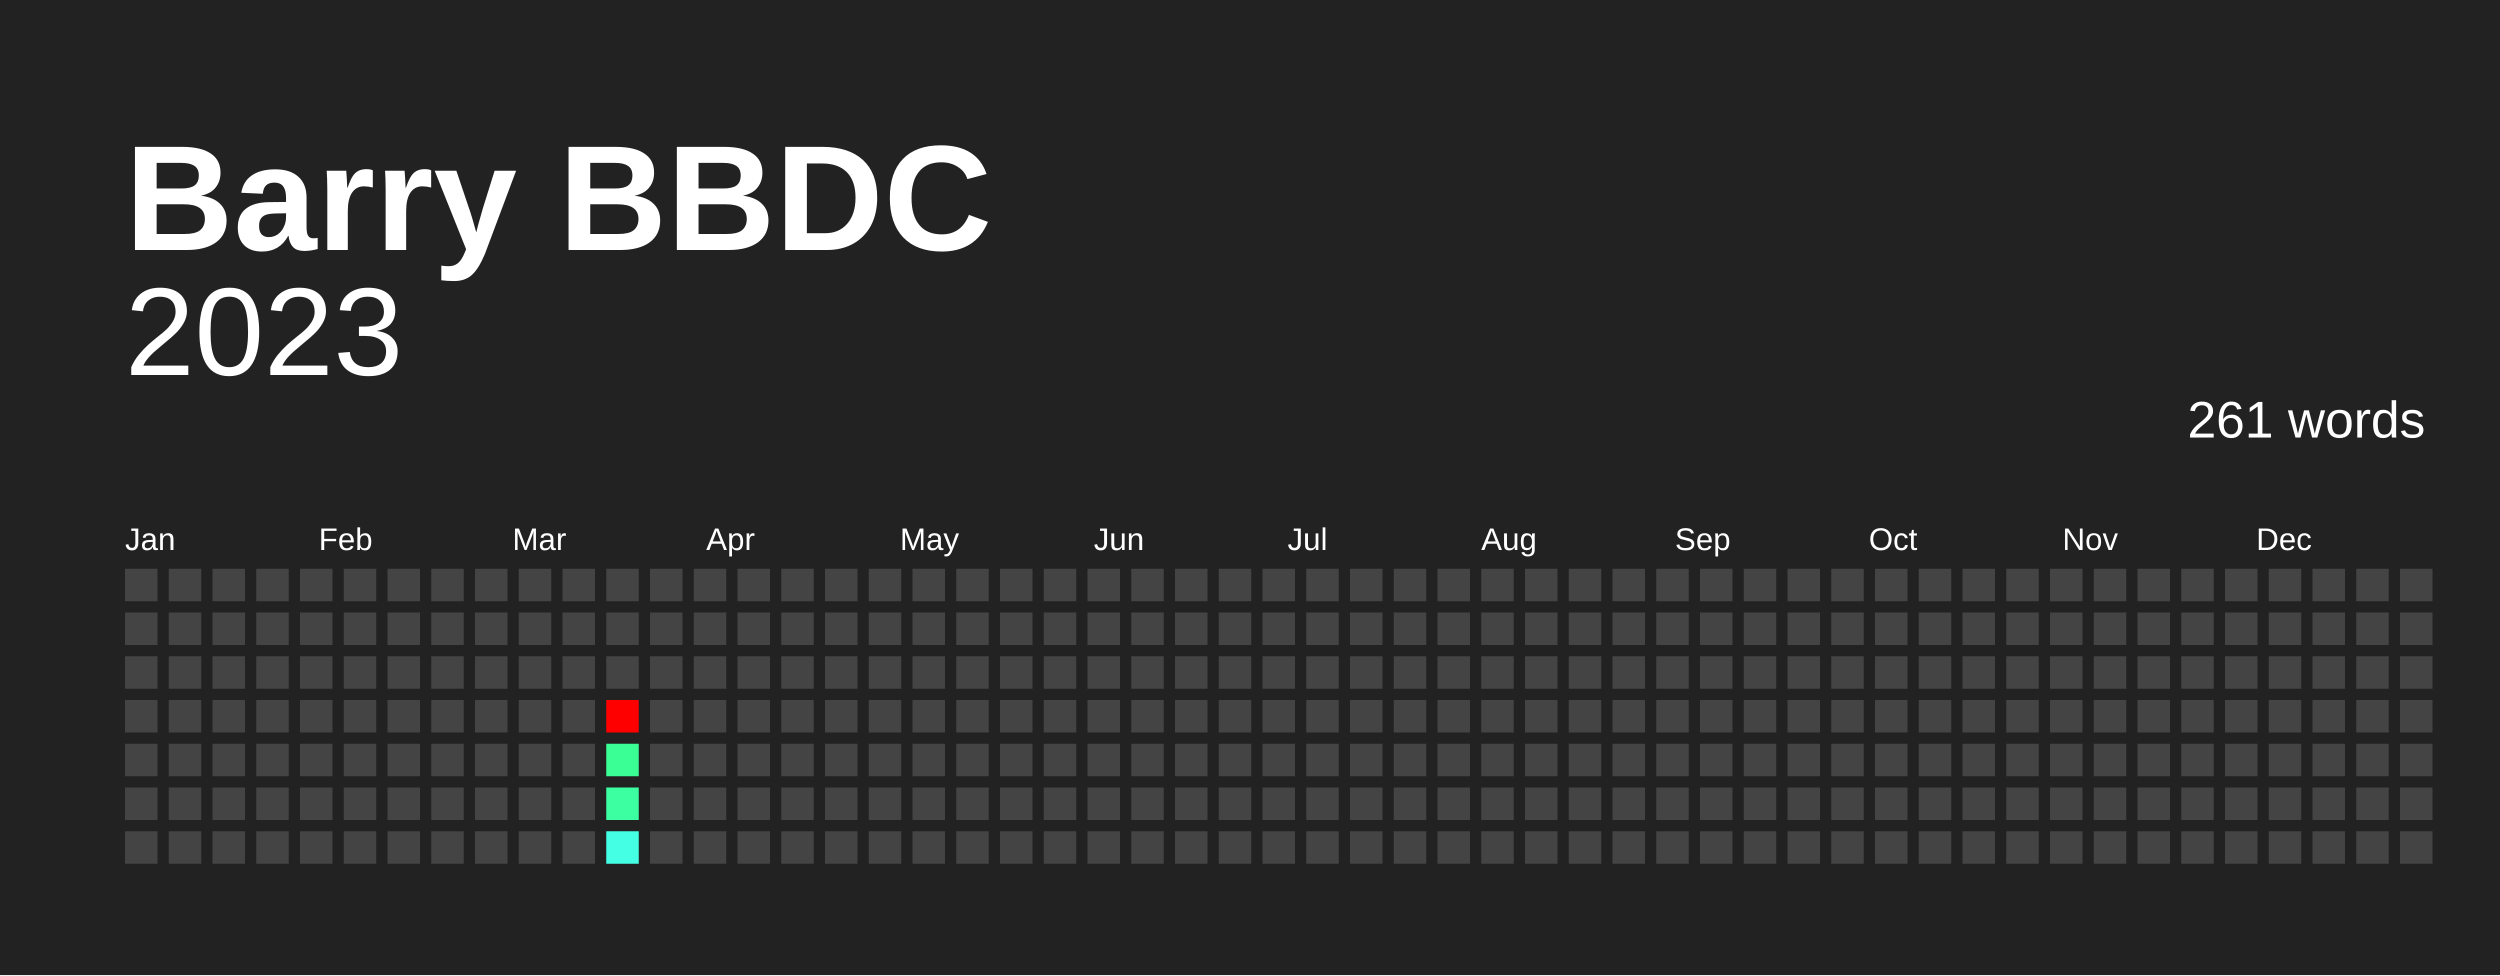
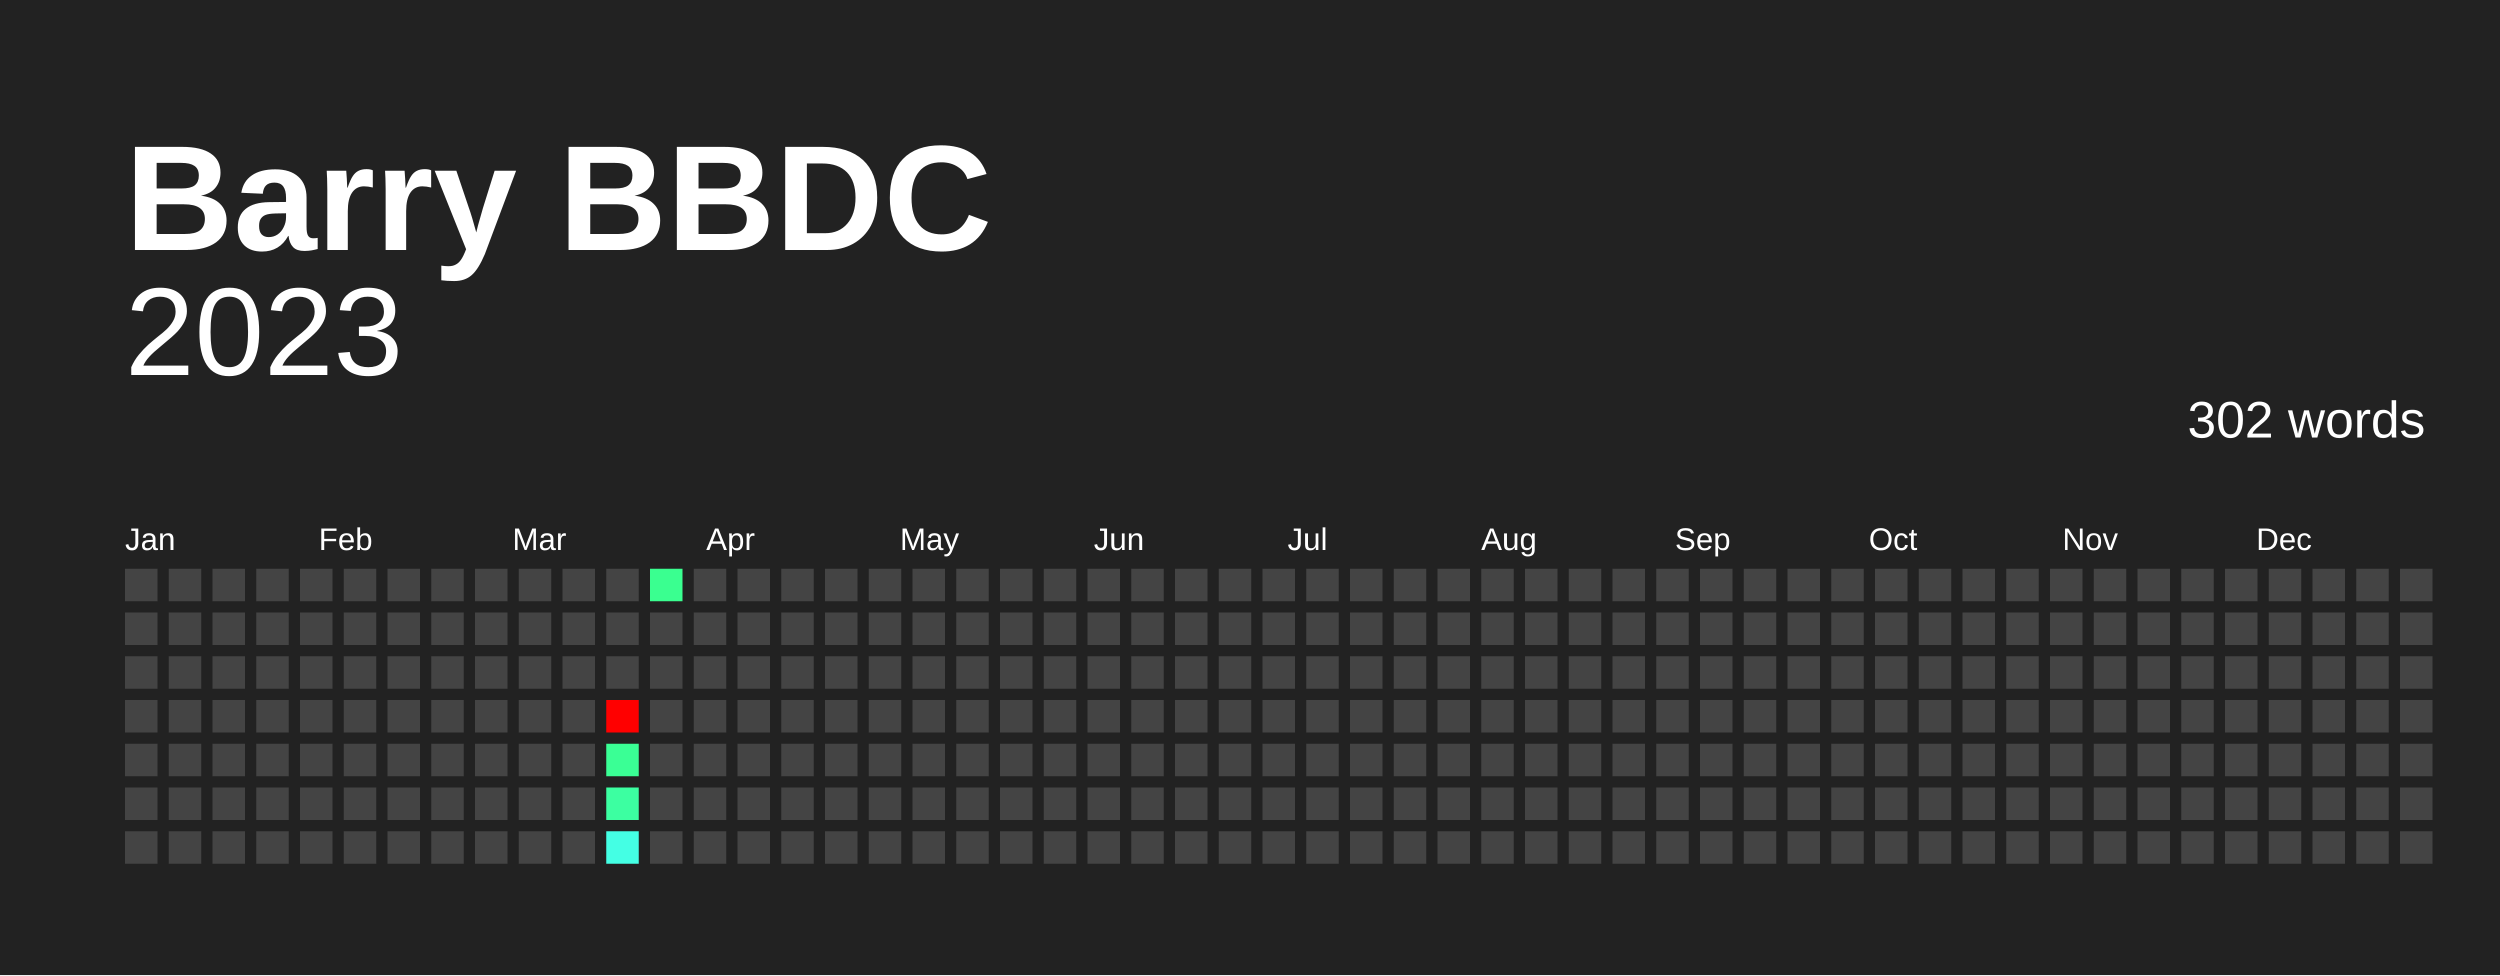
<svg xmlns="http://www.w3.org/2000/svg" baseProfile="full" height="78mm" version="1.1" viewBox="0,0,200,78" width="200mm">
  <defs />
  <rect fill="#222222" height="78" width="200" x="0" y="0" />
  <text fill="#FFFFFF" style="font-size:12px; font-family:Arial; font-weight:bold;" x="10" y="20">Barry BBDC</text>
  <text alignment-baseline="hanging" fill="#FFFFFF" style="font-size:10.0px; font-family:Arial;" x="10" y="30">2023</text>
-   <text alignment-baseline="hanging" fill="#FFFFFF" style="font-size:4.125px; font-family:Arial;" x="175" y="35">261 words</text>
+   <text alignment-baseline="hanging" fill="#FFFFFF" style="font-size:4.125px; font-family:Arial;" x="175" y="35">302 words</text>
  <text fill="#FFFFFF" style="font-size:2.5px; font-family:Arial" x="10.0" y="44">Jan</text>
  <text fill="#FFFFFF" style="font-size:2.5px; font-family:Arial" x="25.5" y="44">Feb</text>
  <text fill="#FFFFFF" style="font-size:2.5px; font-family:Arial" x="41.0" y="44">Mar</text>
  <text fill="#FFFFFF" style="font-size:2.5px; font-family:Arial" x="56.5" y="44">Apr</text>
  <text fill="#FFFFFF" style="font-size:2.5px; font-family:Arial" x="72.0" y="44">May</text>
  <text fill="#FFFFFF" style="font-size:2.5px; font-family:Arial" x="87.5" y="44">Jun</text>
  <text fill="#FFFFFF" style="font-size:2.5px; font-family:Arial" x="103.0" y="44">Jul</text>
  <text fill="#FFFFFF" style="font-size:2.5px; font-family:Arial" x="118.5" y="44">Aug</text>
  <text fill="#FFFFFF" style="font-size:2.5px; font-family:Arial" x="134.0" y="44">Sep</text>
  <text fill="#FFFFFF" style="font-size:2.5px; font-family:Arial" x="149.5" y="44">Oct</text>
  <text fill="#FFFFFF" style="font-size:2.5px; font-family:Arial" x="165.0" y="44">Nov</text>
  <text fill="#FFFFFF" style="font-size:2.5px; font-family:Arial" x="180.5" y="44">Dec</text>
  <rect fill="#444444" height="2.6" width="2.6" x="10.0" y="45.5" />
  <rect fill="#444444" height="2.6" width="2.6" x="10.0" y="49.0" />
  <rect fill="#444444" height="2.6" width="2.6" x="10.0" y="52.5" />
  <rect fill="#444444" height="2.6" width="2.6" x="10.0" y="56.0" />
  <rect fill="#444444" height="2.6" width="2.6" x="10.0" y="59.5" />
  <rect fill="#444444" height="2.6" width="2.6" x="10.0" y="63.0" />
  <rect fill="#444444" height="2.6" width="2.6" x="10.0" y="66.5" />
  <rect fill="#444444" height="2.6" width="2.6" x="13.5" y="45.5" />
  <rect fill="#444444" height="2.6" width="2.6" x="13.5" y="49.0" />
  <rect fill="#444444" height="2.6" width="2.6" x="13.5" y="52.5" />
  <rect fill="#444444" height="2.6" width="2.6" x="13.5" y="56.0" />
  <rect fill="#444444" height="2.6" width="2.6" x="13.5" y="59.5" />
  <rect fill="#444444" height="2.6" width="2.6" x="13.5" y="63.0" />
  <rect fill="#444444" height="2.6" width="2.6" x="13.5" y="66.5" />
  <rect fill="#444444" height="2.6" width="2.6" x="17.0" y="45.5" />
  <rect fill="#444444" height="2.6" width="2.6" x="17.0" y="49.0" />
  <rect fill="#444444" height="2.6" width="2.6" x="17.0" y="52.5" />
  <rect fill="#444444" height="2.6" width="2.6" x="17.0" y="56.0" />
  <rect fill="#444444" height="2.6" width="2.6" x="17.0" y="59.5" />
  <rect fill="#444444" height="2.6" width="2.6" x="17.0" y="63.0" />
  <rect fill="#444444" height="2.6" width="2.6" x="17.0" y="66.5" />
  <rect fill="#444444" height="2.6" width="2.6" x="20.5" y="45.5" />
  <rect fill="#444444" height="2.6" width="2.6" x="20.5" y="49.0" />
  <rect fill="#444444" height="2.6" width="2.6" x="20.5" y="52.5" />
  <rect fill="#444444" height="2.6" width="2.6" x="20.5" y="56.0" />
  <rect fill="#444444" height="2.6" width="2.6" x="20.5" y="59.5" />
  <rect fill="#444444" height="2.6" width="2.6" x="20.5" y="63.0" />
  <rect fill="#444444" height="2.6" width="2.6" x="20.5" y="66.5" />
  <rect fill="#444444" height="2.6" width="2.6" x="24.0" y="45.5" />
  <rect fill="#444444" height="2.6" width="2.6" x="24.0" y="49.0" />
  <rect fill="#444444" height="2.6" width="2.6" x="24.0" y="52.5" />
  <rect fill="#444444" height="2.6" width="2.6" x="24.0" y="56.0" />
  <rect fill="#444444" height="2.6" width="2.6" x="24.0" y="59.5" />
  <rect fill="#444444" height="2.6" width="2.6" x="24.0" y="63.0" />
  <rect fill="#444444" height="2.6" width="2.6" x="24.0" y="66.5" />
  <rect fill="#444444" height="2.6" width="2.6" x="27.5" y="45.5" />
  <rect fill="#444444" height="2.6" width="2.6" x="27.5" y="49.0" />
  <rect fill="#444444" height="2.6" width="2.6" x="27.5" y="52.5" />
  <rect fill="#444444" height="2.6" width="2.6" x="27.5" y="56.0" />
  <rect fill="#444444" height="2.6" width="2.6" x="27.5" y="59.5" />
  <rect fill="#444444" height="2.6" width="2.6" x="27.5" y="63.0" />
  <rect fill="#444444" height="2.6" width="2.6" x="27.5" y="66.5" />
  <rect fill="#444444" height="2.6" width="2.6" x="31.0" y="45.5" />
  <rect fill="#444444" height="2.6" width="2.6" x="31.0" y="49.0" />
  <rect fill="#444444" height="2.6" width="2.6" x="31.0" y="52.5" />
  <rect fill="#444444" height="2.6" width="2.6" x="31.0" y="56.0" />
  <rect fill="#444444" height="2.6" width="2.6" x="31.0" y="59.5" />
  <rect fill="#444444" height="2.6" width="2.6" x="31.0" y="63.0" />
  <rect fill="#444444" height="2.6" width="2.6" x="31.0" y="66.5" />
  <rect fill="#444444" height="2.6" width="2.6" x="34.5" y="45.5" />
  <rect fill="#444444" height="2.6" width="2.6" x="34.5" y="49.0" />
  <rect fill="#444444" height="2.6" width="2.6" x="34.5" y="52.5" />
  <rect fill="#444444" height="2.6" width="2.6" x="34.5" y="56.0" />
  <rect fill="#444444" height="2.6" width="2.6" x="34.5" y="59.5" />
  <rect fill="#444444" height="2.6" width="2.6" x="34.5" y="63.0" />
  <rect fill="#444444" height="2.6" width="2.6" x="34.5" y="66.5" />
  <rect fill="#444444" height="2.6" width="2.6" x="38.0" y="45.5" />
  <rect fill="#444444" height="2.6" width="2.6" x="38.0" y="49.0" />
  <rect fill="#444444" height="2.6" width="2.6" x="38.0" y="52.5" />
  <rect fill="#444444" height="2.6" width="2.6" x="38.0" y="56.0" />
  <rect fill="#444444" height="2.6" width="2.6" x="38.0" y="59.5" />
  <rect fill="#444444" height="2.6" width="2.6" x="38.0" y="63.0" />
  <rect fill="#444444" height="2.6" width="2.6" x="38.0" y="66.5" />
  <rect fill="#444444" height="2.6" width="2.6" x="41.5" y="45.5" />
  <rect fill="#444444" height="2.6" width="2.6" x="41.5" y="49.0" />
  <rect fill="#444444" height="2.6" width="2.6" x="41.5" y="52.5" />
  <rect fill="#444444" height="2.6" width="2.6" x="41.5" y="56.0" />
  <rect fill="#444444" height="2.6" width="2.6" x="41.5" y="59.5" />
  <rect fill="#444444" height="2.6" width="2.6" x="41.5" y="63.0" />
  <rect fill="#444444" height="2.6" width="2.6" x="41.5" y="66.5" />
  <rect fill="#444444" height="2.6" width="2.6" x="45.0" y="45.5" />
  <rect fill="#444444" height="2.6" width="2.6" x="45.0" y="49.0" />
  <rect fill="#444444" height="2.6" width="2.6" x="45.0" y="52.5" />
  <rect fill="#444444" height="2.6" width="2.6" x="45.0" y="56.0" />
  <rect fill="#444444" height="2.6" width="2.6" x="45.0" y="59.5" />
  <rect fill="#444444" height="2.6" width="2.6" x="45.0" y="63.0" />
  <rect fill="#444444" height="2.6" width="2.6" x="45.0" y="66.5" />
  <rect fill="#444444" height="2.6" width="2.6" x="48.5" y="45.5" />
  <rect fill="#444444" height="2.6" width="2.6" x="48.5" y="49.0" />
  <rect fill="#444444" height="2.6" width="2.6" x="48.5" y="52.5" />
  <rect fill="red" height="2.6" width="2.6" x="48.5" y="56.0" />
  <rect fill="#3aff95" height="2.6" width="2.6" x="48.5" y="59.5" />
  <rect fill="#3cffa1" height="2.6" width="2.6" x="48.5" y="63.0" />
  <rect fill="#44ffe4" height="2.6" width="2.6" x="48.5" y="66.5" />
-   <rect fill="#444444" height="2.6" width="2.6" x="52.0" y="45.5" />
+   <rect fill="#3aff90" height="2.6" width="2.6" x="52.0" y="45.5" />
  <rect fill="#444444" height="2.6" width="2.6" x="52.0" y="49.0" />
  <rect fill="#444444" height="2.6" width="2.6" x="52.0" y="52.5" />
  <rect fill="#444444" height="2.6" width="2.6" x="52.0" y="56.0" />
  <rect fill="#444444" height="2.6" width="2.6" x="52.0" y="59.5" />
  <rect fill="#444444" height="2.6" width="2.6" x="52.0" y="63.0" />
  <rect fill="#444444" height="2.6" width="2.6" x="52.0" y="66.5" />
  <rect fill="#444444" height="2.6" width="2.6" x="55.5" y="45.5" />
  <rect fill="#444444" height="2.6" width="2.6" x="55.5" y="49.0" />
  <rect fill="#444444" height="2.6" width="2.6" x="55.5" y="52.5" />
  <rect fill="#444444" height="2.6" width="2.6" x="55.5" y="56.0" />
  <rect fill="#444444" height="2.6" width="2.6" x="55.5" y="59.5" />
  <rect fill="#444444" height="2.6" width="2.6" x="55.5" y="63.0" />
  <rect fill="#444444" height="2.6" width="2.6" x="55.5" y="66.5" />
  <rect fill="#444444" height="2.6" width="2.6" x="59.0" y="45.5" />
  <rect fill="#444444" height="2.6" width="2.6" x="59.0" y="49.0" />
  <rect fill="#444444" height="2.6" width="2.6" x="59.0" y="52.5" />
  <rect fill="#444444" height="2.6" width="2.6" x="59.0" y="56.0" />
  <rect fill="#444444" height="2.6" width="2.6" x="59.0" y="59.5" />
  <rect fill="#444444" height="2.6" width="2.6" x="59.0" y="63.0" />
  <rect fill="#444444" height="2.6" width="2.6" x="59.0" y="66.5" />
  <rect fill="#444444" height="2.6" width="2.6" x="62.5" y="45.5" />
  <rect fill="#444444" height="2.6" width="2.6" x="62.5" y="49.0" />
  <rect fill="#444444" height="2.6" width="2.6" x="62.5" y="52.5" />
  <rect fill="#444444" height="2.6" width="2.6" x="62.5" y="56.0" />
  <rect fill="#444444" height="2.6" width="2.6" x="62.5" y="59.5" />
  <rect fill="#444444" height="2.6" width="2.6" x="62.5" y="63.0" />
  <rect fill="#444444" height="2.6" width="2.6" x="62.5" y="66.5" />
  <rect fill="#444444" height="2.6" width="2.6" x="66.0" y="45.5" />
  <rect fill="#444444" height="2.6" width="2.6" x="66.0" y="49.0" />
  <rect fill="#444444" height="2.6" width="2.6" x="66.0" y="52.5" />
  <rect fill="#444444" height="2.6" width="2.6" x="66.0" y="56.0" />
  <rect fill="#444444" height="2.6" width="2.6" x="66.0" y="59.5" />
  <rect fill="#444444" height="2.6" width="2.6" x="66.0" y="63.0" />
  <rect fill="#444444" height="2.6" width="2.6" x="66.0" y="66.5" />
  <rect fill="#444444" height="2.6" width="2.6" x="69.5" y="45.5" />
  <rect fill="#444444" height="2.6" width="2.6" x="69.5" y="49.0" />
  <rect fill="#444444" height="2.6" width="2.6" x="69.5" y="52.5" />
  <rect fill="#444444" height="2.6" width="2.6" x="69.5" y="56.0" />
  <rect fill="#444444" height="2.6" width="2.6" x="69.5" y="59.5" />
  <rect fill="#444444" height="2.6" width="2.6" x="69.5" y="63.0" />
  <rect fill="#444444" height="2.6" width="2.6" x="69.5" y="66.5" />
  <rect fill="#444444" height="2.6" width="2.6" x="73.0" y="45.5" />
  <rect fill="#444444" height="2.6" width="2.6" x="73.0" y="49.0" />
  <rect fill="#444444" height="2.6" width="2.6" x="73.0" y="52.5" />
  <rect fill="#444444" height="2.6" width="2.6" x="73.0" y="56.0" />
  <rect fill="#444444" height="2.6" width="2.6" x="73.0" y="59.5" />
  <rect fill="#444444" height="2.6" width="2.6" x="73.0" y="63.0" />
  <rect fill="#444444" height="2.6" width="2.6" x="73.0" y="66.5" />
  <rect fill="#444444" height="2.6" width="2.6" x="76.5" y="45.5" />
  <rect fill="#444444" height="2.6" width="2.6" x="76.5" y="49.0" />
  <rect fill="#444444" height="2.6" width="2.6" x="76.5" y="52.5" />
  <rect fill="#444444" height="2.6" width="2.6" x="76.5" y="56.0" />
  <rect fill="#444444" height="2.6" width="2.6" x="76.5" y="59.5" />
  <rect fill="#444444" height="2.6" width="2.6" x="76.5" y="63.0" />
  <rect fill="#444444" height="2.6" width="2.6" x="76.5" y="66.5" />
  <rect fill="#444444" height="2.6" width="2.6" x="80.0" y="45.5" />
  <rect fill="#444444" height="2.6" width="2.6" x="80.0" y="49.0" />
  <rect fill="#444444" height="2.6" width="2.6" x="80.0" y="52.5" />
  <rect fill="#444444" height="2.6" width="2.6" x="80.0" y="56.0" />
  <rect fill="#444444" height="2.6" width="2.6" x="80.0" y="59.5" />
  <rect fill="#444444" height="2.6" width="2.6" x="80.0" y="63.0" />
  <rect fill="#444444" height="2.6" width="2.6" x="80.0" y="66.5" />
  <rect fill="#444444" height="2.6" width="2.6" x="83.5" y="45.5" />
  <rect fill="#444444" height="2.6" width="2.6" x="83.5" y="49.0" />
  <rect fill="#444444" height="2.6" width="2.6" x="83.5" y="52.5" />
  <rect fill="#444444" height="2.6" width="2.6" x="83.5" y="56.0" />
  <rect fill="#444444" height="2.6" width="2.6" x="83.5" y="59.5" />
  <rect fill="#444444" height="2.6" width="2.6" x="83.5" y="63.0" />
  <rect fill="#444444" height="2.6" width="2.6" x="83.5" y="66.5" />
  <rect fill="#444444" height="2.6" width="2.6" x="87.0" y="45.5" />
  <rect fill="#444444" height="2.6" width="2.6" x="87.0" y="49.0" />
  <rect fill="#444444" height="2.6" width="2.6" x="87.0" y="52.5" />
  <rect fill="#444444" height="2.6" width="2.6" x="87.0" y="56.0" />
  <rect fill="#444444" height="2.6" width="2.6" x="87.0" y="59.5" />
  <rect fill="#444444" height="2.6" width="2.6" x="87.0" y="63.0" />
  <rect fill="#444444" height="2.6" width="2.6" x="87.0" y="66.5" />
  <rect fill="#444444" height="2.6" width="2.6" x="90.5" y="45.5" />
  <rect fill="#444444" height="2.6" width="2.6" x="90.5" y="49.0" />
  <rect fill="#444444" height="2.6" width="2.6" x="90.5" y="52.5" />
  <rect fill="#444444" height="2.6" width="2.6" x="90.5" y="56.0" />
  <rect fill="#444444" height="2.6" width="2.6" x="90.5" y="59.5" />
  <rect fill="#444444" height="2.6" width="2.6" x="90.5" y="63.0" />
  <rect fill="#444444" height="2.6" width="2.6" x="90.5" y="66.5" />
  <rect fill="#444444" height="2.6" width="2.6" x="94.0" y="45.5" />
  <rect fill="#444444" height="2.6" width="2.6" x="94.0" y="49.0" />
  <rect fill="#444444" height="2.6" width="2.6" x="94.0" y="52.5" />
  <rect fill="#444444" height="2.6" width="2.6" x="94.0" y="56.0" />
  <rect fill="#444444" height="2.6" width="2.6" x="94.0" y="59.5" />
  <rect fill="#444444" height="2.6" width="2.6" x="94.0" y="63.0" />
  <rect fill="#444444" height="2.6" width="2.6" x="94.0" y="66.5" />
  <rect fill="#444444" height="2.6" width="2.6" x="97.5" y="45.5" />
  <rect fill="#444444" height="2.6" width="2.6" x="97.5" y="49.0" />
  <rect fill="#444444" height="2.6" width="2.6" x="97.5" y="52.5" />
  <rect fill="#444444" height="2.6" width="2.6" x="97.5" y="56.0" />
  <rect fill="#444444" height="2.6" width="2.6" x="97.5" y="59.5" />
  <rect fill="#444444" height="2.6" width="2.6" x="97.5" y="63.0" />
  <rect fill="#444444" height="2.6" width="2.6" x="97.5" y="66.5" />
  <rect fill="#444444" height="2.6" width="2.6" x="101.0" y="45.5" />
  <rect fill="#444444" height="2.6" width="2.6" x="101.0" y="49.0" />
  <rect fill="#444444" height="2.6" width="2.6" x="101.0" y="52.5" />
  <rect fill="#444444" height="2.6" width="2.6" x="101.0" y="56.0" />
  <rect fill="#444444" height="2.6" width="2.6" x="101.0" y="59.5" />
  <rect fill="#444444" height="2.6" width="2.6" x="101.0" y="63.0" />
  <rect fill="#444444" height="2.6" width="2.6" x="101.0" y="66.5" />
  <rect fill="#444444" height="2.6" width="2.6" x="104.5" y="45.5" />
  <rect fill="#444444" height="2.6" width="2.6" x="104.5" y="49.0" />
  <rect fill="#444444" height="2.6" width="2.6" x="104.5" y="52.5" />
  <rect fill="#444444" height="2.6" width="2.6" x="104.5" y="56.0" />
  <rect fill="#444444" height="2.6" width="2.6" x="104.5" y="59.5" />
  <rect fill="#444444" height="2.6" width="2.6" x="104.5" y="63.0" />
  <rect fill="#444444" height="2.6" width="2.6" x="104.5" y="66.5" />
  <rect fill="#444444" height="2.6" width="2.6" x="108.0" y="45.5" />
  <rect fill="#444444" height="2.6" width="2.6" x="108.0" y="49.0" />
  <rect fill="#444444" height="2.6" width="2.6" x="108.0" y="52.5" />
  <rect fill="#444444" height="2.6" width="2.6" x="108.0" y="56.0" />
  <rect fill="#444444" height="2.6" width="2.6" x="108.0" y="59.5" />
  <rect fill="#444444" height="2.6" width="2.6" x="108.0" y="63.0" />
  <rect fill="#444444" height="2.6" width="2.6" x="108.0" y="66.5" />
  <rect fill="#444444" height="2.6" width="2.6" x="111.5" y="45.5" />
  <rect fill="#444444" height="2.6" width="2.6" x="111.5" y="49.0" />
  <rect fill="#444444" height="2.6" width="2.6" x="111.5" y="52.5" />
  <rect fill="#444444" height="2.6" width="2.6" x="111.5" y="56.0" />
  <rect fill="#444444" height="2.6" width="2.6" x="111.5" y="59.5" />
  <rect fill="#444444" height="2.6" width="2.6" x="111.5" y="63.0" />
  <rect fill="#444444" height="2.6" width="2.6" x="111.5" y="66.5" />
  <rect fill="#444444" height="2.6" width="2.6" x="115.0" y="45.5" />
  <rect fill="#444444" height="2.6" width="2.6" x="115.0" y="49.0" />
  <rect fill="#444444" height="2.6" width="2.6" x="115.0" y="52.5" />
  <rect fill="#444444" height="2.6" width="2.6" x="115.0" y="56.0" />
  <rect fill="#444444" height="2.6" width="2.6" x="115.0" y="59.5" />
  <rect fill="#444444" height="2.6" width="2.6" x="115.0" y="63.0" />
  <rect fill="#444444" height="2.6" width="2.6" x="115.0" y="66.5" />
  <rect fill="#444444" height="2.6" width="2.6" x="118.5" y="45.5" />
  <rect fill="#444444" height="2.6" width="2.6" x="118.5" y="49.0" />
  <rect fill="#444444" height="2.6" width="2.6" x="118.5" y="52.5" />
  <rect fill="#444444" height="2.6" width="2.6" x="118.5" y="56.0" />
  <rect fill="#444444" height="2.6" width="2.6" x="118.5" y="59.5" />
  <rect fill="#444444" height="2.6" width="2.6" x="118.5" y="63.0" />
  <rect fill="#444444" height="2.6" width="2.6" x="118.5" y="66.5" />
  <rect fill="#444444" height="2.6" width="2.6" x="122.0" y="45.5" />
  <rect fill="#444444" height="2.6" width="2.6" x="122.0" y="49.0" />
  <rect fill="#444444" height="2.6" width="2.6" x="122.0" y="52.5" />
  <rect fill="#444444" height="2.6" width="2.6" x="122.0" y="56.0" />
  <rect fill="#444444" height="2.6" width="2.6" x="122.0" y="59.5" />
  <rect fill="#444444" height="2.6" width="2.6" x="122.0" y="63.0" />
  <rect fill="#444444" height="2.6" width="2.6" x="122.0" y="66.5" />
  <rect fill="#444444" height="2.6" width="2.6" x="125.5" y="45.5" />
  <rect fill="#444444" height="2.6" width="2.6" x="125.5" y="49.0" />
  <rect fill="#444444" height="2.6" width="2.6" x="125.5" y="52.5" />
  <rect fill="#444444" height="2.6" width="2.6" x="125.5" y="56.0" />
  <rect fill="#444444" height="2.6" width="2.6" x="125.5" y="59.5" />
  <rect fill="#444444" height="2.6" width="2.6" x="125.5" y="63.0" />
  <rect fill="#444444" height="2.6" width="2.6" x="125.5" y="66.5" />
  <rect fill="#444444" height="2.6" width="2.6" x="129.0" y="45.5" />
  <rect fill="#444444" height="2.6" width="2.6" x="129.0" y="49.0" />
  <rect fill="#444444" height="2.6" width="2.6" x="129.0" y="52.5" />
  <rect fill="#444444" height="2.6" width="2.6" x="129.0" y="56.0" />
  <rect fill="#444444" height="2.6" width="2.6" x="129.0" y="59.5" />
  <rect fill="#444444" height="2.6" width="2.6" x="129.0" y="63.0" />
  <rect fill="#444444" height="2.6" width="2.6" x="129.0" y="66.5" />
  <rect fill="#444444" height="2.6" width="2.6" x="132.5" y="45.5" />
  <rect fill="#444444" height="2.6" width="2.6" x="132.5" y="49.0" />
  <rect fill="#444444" height="2.6" width="2.6" x="132.5" y="52.5" />
  <rect fill="#444444" height="2.6" width="2.6" x="132.5" y="56.0" />
  <rect fill="#444444" height="2.6" width="2.6" x="132.5" y="59.5" />
  <rect fill="#444444" height="2.6" width="2.6" x="132.5" y="63.0" />
  <rect fill="#444444" height="2.6" width="2.6" x="132.5" y="66.5" />
  <rect fill="#444444" height="2.6" width="2.6" x="136.0" y="45.5" />
  <rect fill="#444444" height="2.6" width="2.6" x="136.0" y="49.0" />
  <rect fill="#444444" height="2.6" width="2.6" x="136.0" y="52.5" />
  <rect fill="#444444" height="2.6" width="2.6" x="136.0" y="56.0" />
  <rect fill="#444444" height="2.6" width="2.6" x="136.0" y="59.5" />
  <rect fill="#444444" height="2.6" width="2.6" x="136.0" y="63.0" />
  <rect fill="#444444" height="2.6" width="2.6" x="136.0" y="66.5" />
  <rect fill="#444444" height="2.6" width="2.6" x="139.5" y="45.5" />
  <rect fill="#444444" height="2.6" width="2.6" x="139.5" y="49.0" />
  <rect fill="#444444" height="2.6" width="2.6" x="139.5" y="52.5" />
  <rect fill="#444444" height="2.6" width="2.6" x="139.5" y="56.0" />
  <rect fill="#444444" height="2.6" width="2.6" x="139.5" y="59.5" />
  <rect fill="#444444" height="2.6" width="2.6" x="139.5" y="63.0" />
  <rect fill="#444444" height="2.6" width="2.6" x="139.5" y="66.5" />
  <rect fill="#444444" height="2.6" width="2.6" x="143.0" y="45.5" />
  <rect fill="#444444" height="2.6" width="2.6" x="143.0" y="49.0" />
  <rect fill="#444444" height="2.6" width="2.6" x="143.0" y="52.5" />
  <rect fill="#444444" height="2.6" width="2.6" x="143.0" y="56.0" />
  <rect fill="#444444" height="2.6" width="2.6" x="143.0" y="59.5" />
  <rect fill="#444444" height="2.6" width="2.6" x="143.0" y="63.0" />
  <rect fill="#444444" height="2.6" width="2.6" x="143.0" y="66.5" />
  <rect fill="#444444" height="2.6" width="2.6" x="146.5" y="45.5" />
  <rect fill="#444444" height="2.6" width="2.6" x="146.5" y="49.0" />
  <rect fill="#444444" height="2.6" width="2.6" x="146.5" y="52.5" />
  <rect fill="#444444" height="2.6" width="2.6" x="146.5" y="56.0" />
  <rect fill="#444444" height="2.6" width="2.6" x="146.5" y="59.5" />
  <rect fill="#444444" height="2.6" width="2.6" x="146.5" y="63.0" />
  <rect fill="#444444" height="2.6" width="2.6" x="146.5" y="66.5" />
  <rect fill="#444444" height="2.6" width="2.6" x="150.0" y="45.5" />
  <rect fill="#444444" height="2.6" width="2.6" x="150.0" y="49.0" />
  <rect fill="#444444" height="2.6" width="2.6" x="150.0" y="52.5" />
  <rect fill="#444444" height="2.6" width="2.6" x="150.0" y="56.0" />
  <rect fill="#444444" height="2.6" width="2.6" x="150.0" y="59.5" />
  <rect fill="#444444" height="2.6" width="2.6" x="150.0" y="63.0" />
  <rect fill="#444444" height="2.6" width="2.6" x="150.0" y="66.5" />
  <rect fill="#444444" height="2.6" width="2.6" x="153.5" y="45.5" />
  <rect fill="#444444" height="2.6" width="2.6" x="153.5" y="49.0" />
  <rect fill="#444444" height="2.6" width="2.6" x="153.5" y="52.5" />
  <rect fill="#444444" height="2.6" width="2.6" x="153.5" y="56.0" />
  <rect fill="#444444" height="2.6" width="2.6" x="153.5" y="59.5" />
  <rect fill="#444444" height="2.6" width="2.6" x="153.5" y="63.0" />
  <rect fill="#444444" height="2.6" width="2.6" x="153.5" y="66.5" />
  <rect fill="#444444" height="2.6" width="2.6" x="157.0" y="45.5" />
  <rect fill="#444444" height="2.6" width="2.6" x="157.0" y="49.0" />
  <rect fill="#444444" height="2.6" width="2.6" x="157.0" y="52.5" />
  <rect fill="#444444" height="2.6" width="2.6" x="157.0" y="56.0" />
  <rect fill="#444444" height="2.6" width="2.6" x="157.0" y="59.5" />
  <rect fill="#444444" height="2.6" width="2.6" x="157.0" y="63.0" />
  <rect fill="#444444" height="2.6" width="2.6" x="157.0" y="66.5" />
  <rect fill="#444444" height="2.6" width="2.6" x="160.5" y="45.5" />
  <rect fill="#444444" height="2.6" width="2.6" x="160.5" y="49.0" />
  <rect fill="#444444" height="2.6" width="2.6" x="160.5" y="52.5" />
  <rect fill="#444444" height="2.6" width="2.6" x="160.5" y="56.0" />
  <rect fill="#444444" height="2.6" width="2.6" x="160.5" y="59.5" />
  <rect fill="#444444" height="2.6" width="2.6" x="160.5" y="63.0" />
  <rect fill="#444444" height="2.6" width="2.6" x="160.5" y="66.5" />
  <rect fill="#444444" height="2.6" width="2.6" x="164.0" y="45.5" />
  <rect fill="#444444" height="2.6" width="2.6" x="164.0" y="49.0" />
  <rect fill="#444444" height="2.6" width="2.6" x="164.0" y="52.5" />
  <rect fill="#444444" height="2.6" width="2.6" x="164.0" y="56.0" />
  <rect fill="#444444" height="2.6" width="2.6" x="164.0" y="59.5" />
  <rect fill="#444444" height="2.6" width="2.6" x="164.0" y="63.0" />
  <rect fill="#444444" height="2.6" width="2.6" x="164.0" y="66.5" />
  <rect fill="#444444" height="2.6" width="2.6" x="167.5" y="45.5" />
  <rect fill="#444444" height="2.6" width="2.6" x="167.5" y="49.0" />
  <rect fill="#444444" height="2.6" width="2.6" x="167.5" y="52.5" />
  <rect fill="#444444" height="2.6" width="2.6" x="167.5" y="56.0" />
  <rect fill="#444444" height="2.6" width="2.6" x="167.5" y="59.5" />
  <rect fill="#444444" height="2.6" width="2.6" x="167.5" y="63.0" />
  <rect fill="#444444" height="2.6" width="2.6" x="167.5" y="66.5" />
  <rect fill="#444444" height="2.6" width="2.6" x="171.0" y="45.5" />
  <rect fill="#444444" height="2.6" width="2.6" x="171.0" y="49.0" />
  <rect fill="#444444" height="2.6" width="2.6" x="171.0" y="52.5" />
  <rect fill="#444444" height="2.6" width="2.6" x="171.0" y="56.0" />
  <rect fill="#444444" height="2.6" width="2.6" x="171.0" y="59.5" />
  <rect fill="#444444" height="2.6" width="2.6" x="171.0" y="63.0" />
  <rect fill="#444444" height="2.6" width="2.6" x="171.0" y="66.5" />
  <rect fill="#444444" height="2.6" width="2.6" x="174.5" y="45.5" />
  <rect fill="#444444" height="2.6" width="2.6" x="174.5" y="49.0" />
  <rect fill="#444444" height="2.6" width="2.6" x="174.5" y="52.5" />
  <rect fill="#444444" height="2.6" width="2.6" x="174.5" y="56.0" />
  <rect fill="#444444" height="2.6" width="2.6" x="174.5" y="59.5" />
  <rect fill="#444444" height="2.6" width="2.6" x="174.5" y="63.0" />
  <rect fill="#444444" height="2.6" width="2.6" x="174.5" y="66.5" />
  <rect fill="#444444" height="2.6" width="2.6" x="178.0" y="45.5" />
  <rect fill="#444444" height="2.6" width="2.6" x="178.0" y="49.0" />
  <rect fill="#444444" height="2.6" width="2.6" x="178.0" y="52.5" />
  <rect fill="#444444" height="2.6" width="2.6" x="178.0" y="56.0" />
  <rect fill="#444444" height="2.6" width="2.6" x="178.0" y="59.5" />
  <rect fill="#444444" height="2.6" width="2.6" x="178.0" y="63.0" />
  <rect fill="#444444" height="2.6" width="2.6" x="178.0" y="66.5" />
  <rect fill="#444444" height="2.6" width="2.6" x="181.5" y="45.5" />
  <rect fill="#444444" height="2.6" width="2.6" x="181.5" y="49.0" />
  <rect fill="#444444" height="2.6" width="2.6" x="181.5" y="52.5" />
  <rect fill="#444444" height="2.6" width="2.6" x="181.5" y="56.0" />
  <rect fill="#444444" height="2.6" width="2.6" x="181.5" y="59.5" />
  <rect fill="#444444" height="2.6" width="2.6" x="181.5" y="63.0" />
  <rect fill="#444444" height="2.6" width="2.6" x="181.5" y="66.5" />
  <rect fill="#444444" height="2.6" width="2.6" x="185.0" y="45.5" />
  <rect fill="#444444" height="2.6" width="2.6" x="185.0" y="49.0" />
  <rect fill="#444444" height="2.6" width="2.6" x="185.0" y="52.5" />
  <rect fill="#444444" height="2.6" width="2.6" x="185.0" y="56.0" />
  <rect fill="#444444" height="2.6" width="2.6" x="185.0" y="59.5" />
  <rect fill="#444444" height="2.6" width="2.6" x="185.0" y="63.0" />
  <rect fill="#444444" height="2.6" width="2.6" x="185.0" y="66.5" />
  <rect fill="#444444" height="2.6" width="2.6" x="188.5" y="45.5" />
  <rect fill="#444444" height="2.6" width="2.6" x="188.5" y="49.0" />
  <rect fill="#444444" height="2.6" width="2.6" x="188.5" y="52.5" />
  <rect fill="#444444" height="2.6" width="2.6" x="188.5" y="56.0" />
  <rect fill="#444444" height="2.6" width="2.6" x="188.5" y="59.5" />
  <rect fill="#444444" height="2.6" width="2.6" x="188.5" y="63.0" />
  <rect fill="#444444" height="2.6" width="2.6" x="188.5" y="66.5" />
  <rect fill="#444444" height="2.6" width="2.6" x="192.0" y="45.5" />
  <rect fill="#444444" height="2.6" width="2.6" x="192.0" y="49.0" />
  <rect fill="#444444" height="2.6" width="2.6" x="192.0" y="52.5" />
  <rect fill="#444444" height="2.6" width="2.6" x="192.0" y="56.0" />
  <rect fill="#444444" height="2.6" width="2.6" x="192.0" y="59.5" />
  <rect fill="#444444" height="2.6" width="2.6" x="192.0" y="63.0" />
  <rect fill="#444444" height="2.6" width="2.6" x="192.0" y="66.5" />
</svg>
